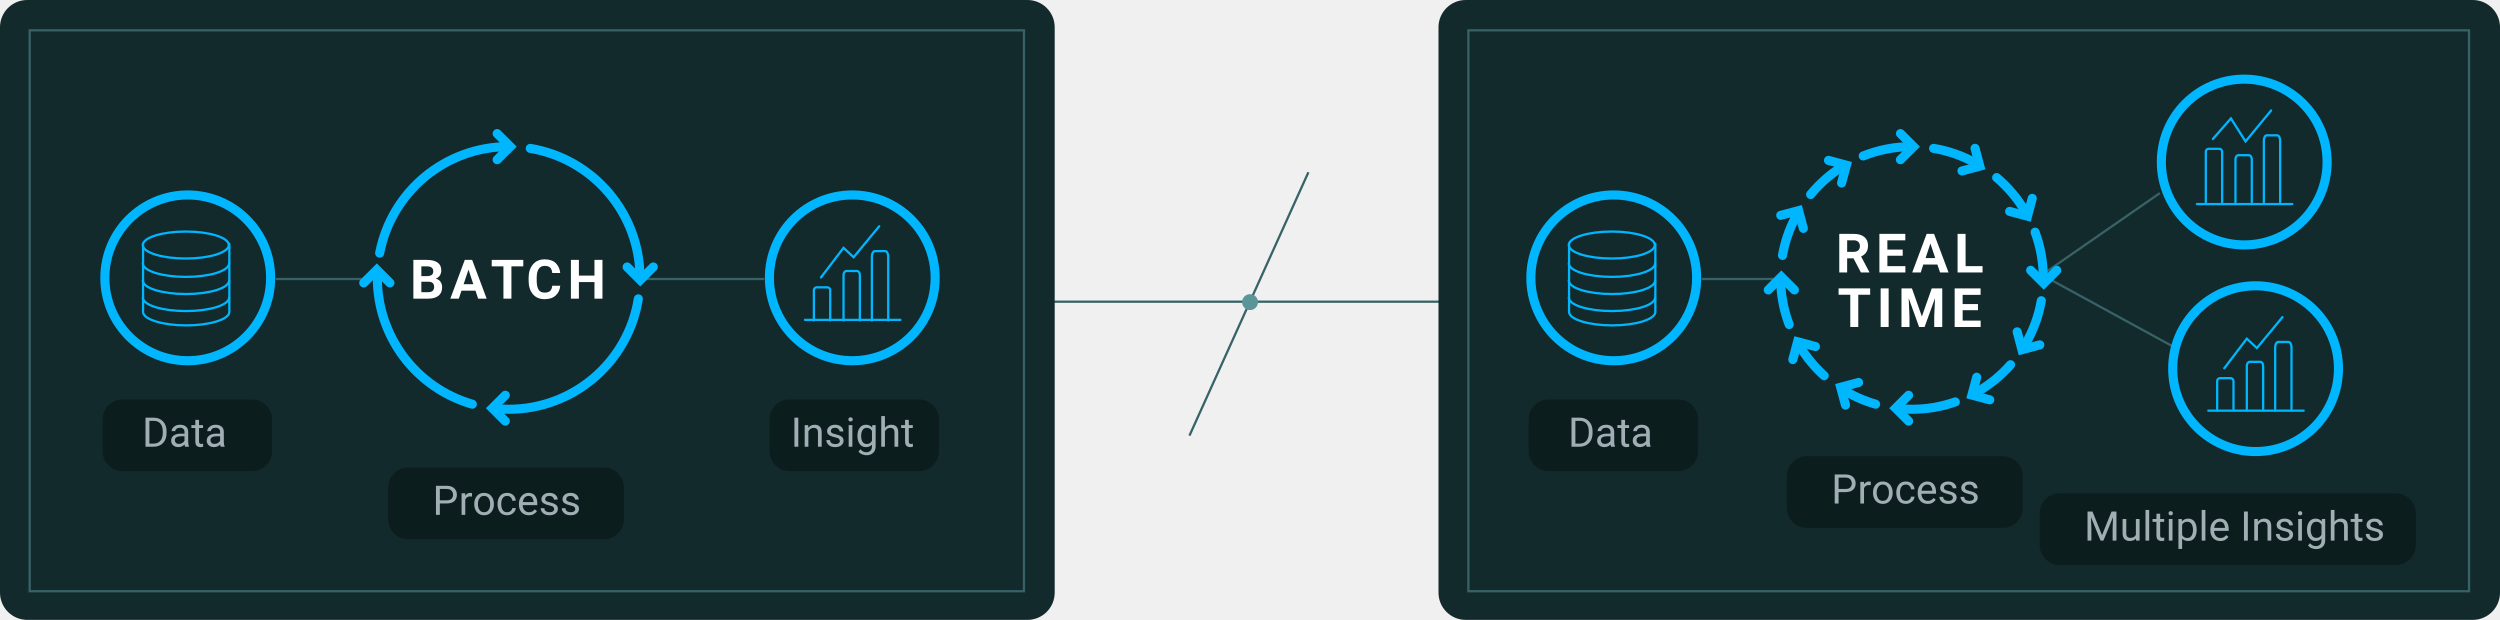
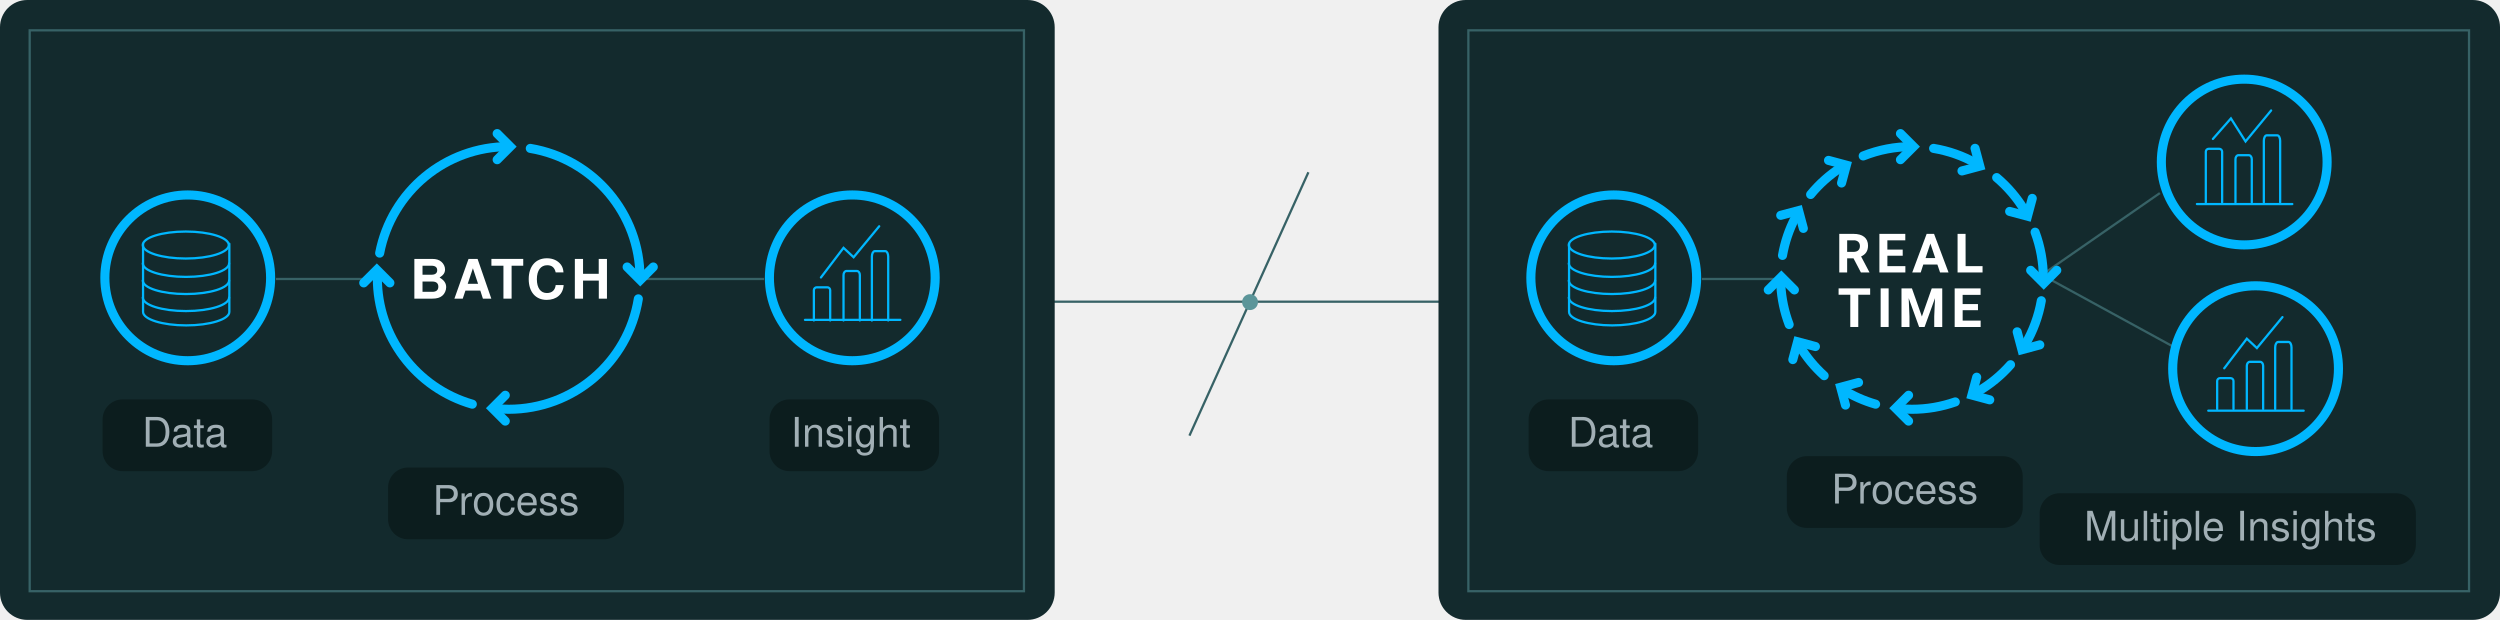
<svg xmlns="http://www.w3.org/2000/svg" viewBox="0 0 1100.98 272.99">
  <defs>
-     <style>.cls-1,.cls-7,.cls-8{fill:none;stroke-miterlimit:10;}.cls-1{stroke:#376266;}.cls-2{fill:#5b9599;}.cls-3{fill:#132a2d;}.cls-4{font-size:24px;font-family:Roboto-Bold, Roboto;font-weight:700;letter-spacing:0.1em;}.cls-12,.cls-4{fill:#fff;}.cls-5{letter-spacing:0.08em;}.cls-6{letter-spacing:0.1em;}.cls-7,.cls-8{stroke:#00b7ff;stroke-linecap:round;}.cls-8{stroke-width:4px;}.cls-9{fill:#0c1d1e;}.cls-10{font-size:18px;fill:#a1afb5;font-family:Roboto-Regular, Roboto;}.cls-11{letter-spacing:-0.01em;}</style>
+     <style>
+       .cls-1,.cls-7,.cls-8{fill:none;stroke-miterlimit:10;}
+       .cls-1{stroke:#376266;}
+       .cls-2{fill:#5b9599;}
+       .cls-3{fill:#132a2d;}
+       .cls-4{font-size:24px;}
+       .cls-4{font-family:'Avenir Next W01','Helvetica Neue',Helvetica,Arial,sans-serif;}
+       .cls-4{font-weight:700;letter-spacing:0.1em;}
+       .cls-12,.cls-4{fill:#fff;}.cls-5{letter-spacing:0.08em;}
+       .cls-6{letter-spacing:0.1em;}
+       .cls-7,.cls-8{stroke:#00b7ff;stroke-linecap:round;}
+       .cls-8{stroke-width:4px;}
+       .cls-9{fill:#0c1d1e;}
+       .cls-10{font-size:18px;fill:#a1afb5;}
+       .cls-10{font-family:'Avenir Next W01','Helvetica Neue',Helvetica,Arial,sans-serif;}
+       .cls-11{letter-spacing:-0.01em;}
+     </style>
  </defs>
  <g id="Layer_2" data-name="Layer 2">
    <g id="Layer_1-2" data-name="Layer 1">
      <line class="cls-1" x1="657.51" y1="132.86" x2="428.51" y2="132.86" />
      <line class="cls-1" x1="576.21" y1="75.86" x2="523.82" y2="191.86" />
      <circle class="cls-2" cx="550.51" cy="133.05" r="3.5" />
      <rect class="cls-3" width="464.48" height="272.99" rx="12" ry="12" />
      <text class="cls-4" transform="translate(180.51 131.52)">BA<tspan class="cls-5" x="35.56" y="0">T</tspan>
        <tspan class="cls-6" x="51.27" y="0">CH</tspan>
      </text>
      <ellipse class="cls-7" cx="81.82" cy="107.91" rx="18.94" ry="5.94" />
      <path class="cls-7" d="M63,107.36v30c0,3.28,8.63,5.94,19,5.94s19-2.66,19-5.94v-30" />
      <path class="cls-7" d="M62.89,131.05c0,3.28,8.49,5.94,19,5.94s19-2.66,19-5.94" />
      <path class="cls-7" d="M62.89,123.55c0,3.28,8.49,5.94,19,5.94s19-2.66,19-5.94" />
      <path class="cls-7" d="M62.89,116c0,3.28,8.49,5.94,19,5.94s19-2.66,19-5.94" />
      <path class="cls-8" d="M166.18,122.4A57.86,57.86,0,0,0,208,178" />
      <path class="cls-8" d="M224,64.57a57.85,57.85,0,0,0-56.8,46.9" />
      <path class="cls-8" d="M281.85,122.4a57.85,57.85,0,0,0-48.31-57.05" />
      <path class="cls-8" d="M217.37,179.86a58.45,58.45,0,0,0,6.65.38,57.85,57.85,0,0,0,57.1-48.63" />
      <polyline class="cls-8" points="218.95 70.33 224.7 64.58 218.95 58.83" />
      <polyline class="cls-8" points="222.52 174.07 216.83 179.76 222.52 185.45" />
      <path class="cls-7" d="M365.61,141.12V127.79a1.28,1.28,0,0,0-1.29-1.26h-4.61a1.28,1.28,0,0,0-1.29,1.26v13.33" />
      <path class="cls-7" d="M378.67,141.12v-20c0-1-.58-1.77-1.29-1.77h-4.61c-.71,0-1.29.8-1.29,1.77v20" />
      <path class="cls-7" d="M391.16,141.12V113c0-1.32-.58-2.4-1.29-2.4h-4.61c-.71,0-1.29,1.08-1.29,2.4v28.15" />
      <line class="cls-7" x1="354.51" y1="140.86" x2="396.51" y2="140.86" />
      <polyline class="cls-7" points="361.54 122.19 371.48 109.15 375.93 113.29 387.19 99.65" />
      <rect class="cls-9" x="45.18" y="175.89" width="74.67" height="31.61" rx="8.84" ry="8.84" />
      <rect class="cls-9" x="170.9" y="205.89" width="103.9" height="31.61" rx="8.84" ry="8.84" />
      <text class="cls-10" transform="translate(62.6 196.74)">Data</text>
      <rect class="cls-9" x="338.89" y="175.89" width="74.67" height="31.61" rx="8.84" ry="8.84" />
      <text class="cls-10" transform="translate(348.25 196.74)">Insight</text>
      <text class="cls-10" transform="translate(190.51 226.74)">P<tspan class="cls-11" x="11.53" y="0">r</tspan>
        <tspan x="17.53" y="0">ocess</tspan>
      </text>
      <line class="cls-1" x1="336.51" y1="122.86" x2="284.51" y2="122.86" />
      <circle class="cls-8" cx="375.34" cy="122.36" r="36.5" />
      <circle class="cls-8" cx="82.68" cy="122.36" r="36.5" />
      <line class="cls-1" x1="163.51" y1="122.86" x2="121.51" y2="122.86" />
      <rect class="cls-1" x="13.07" y="13.36" width="437.87" height="247" />
      <polyline class="cls-8" points="276.19 117.58 281.95 123.33 287.7 117.58" />
      <polyline class="cls-8" points="171.7 124.58 165.95 118.83 160.19 124.58" />
      <rect class="cls-3" x="633.5" width="467.48" height="272.99" rx="12" ry="12" />
      <rect class="cls-1" x="646.66" y="13.36" width="440.68" height="247" />
      <path class="cls-12" d="M816.27,113.77h-2.8V120H810V103h6.34a9.67,9.67,0,0,1,2.65.33,5.54,5.54,0,0,1,2,1,4.31,4.31,0,0,1,1.24,1.61,5.37,5.37,0,0,1,.43,2.23,6.17,6.17,0,0,1-.21,1.68,4.38,4.38,0,0,1-1.57,2.34,6.29,6.29,0,0,1-1.27.75l3.69,7V120h-3.77Zm-2.8-2.85h2.84a3.69,3.69,0,0,0,1.21-.18,2.33,2.33,0,0,0,.87-.52,2.16,2.16,0,0,0,.52-.8,2.9,2.9,0,0,0,.18-1,2.58,2.58,0,0,0-.69-1.9,2.85,2.85,0,0,0-2.1-.69h-2.82Z" />
      <path class="cls-12" d="M837.94,112.62h-6.75v4.57h7.92V120H827.67V103h11.41v2.85h-7.9v4.07h6.75Z" />
      <path class="cls-12" d="M853.21,116.5H847L845.87,120h-3.74L848.48,103h3.26L858.13,120h-3.74ZM848,113.65h4.27l-2.14-6.39Z" />
      <path class="cls-12" d="M865.64,117.19h7.46V120h-11V103h3.52Z" />
      <path class="cls-12" d="M823.6,129.8h-5.23V144h-3.52V129.8H809.7V127h13.9Z" />
      <path class="cls-12" d="M831.74,144h-3.52V127h3.52Z" />
      <path class="cls-12" d="M842,127l4.38,12.38L850.73,127h4.62V144h-3.53v-4.66l.35-8.05L847.57,144h-2.41l-4.59-12.7.35,8V144H837.4V127Z" />
      <path class="cls-12" d="M871.09,136.62h-6.75v4.57h7.92V144H860.82V127h11.41v2.85h-7.9v4.07h6.75Z" />
      <ellipse class="cls-7" cx="709.82" cy="107.91" rx="18.94" ry="5.94" />
      <path class="cls-7" d="M691,107.36v30c0,3.28,8.63,5.94,19,5.94s19-2.66,19-5.94v-30" />
      <path class="cls-7" d="M690.89,131.05c0,3.28,8.49,5.94,19,5.94s19-2.66,19-5.94" />
      <path class="cls-7" d="M690.89,123.55c0,3.28,8.49,5.94,19,5.94s19-2.66,19-5.94" />
      <path class="cls-7" d="M690.89,116c0,3.28,8.49,5.94,19,5.94s19-2.66,19-5.94" />
      <path class="cls-8" d="M811.5,171.54A57.53,57.53,0,0,0,826,178" />
      <path class="cls-8" d="M792.59,152.45a58.11,58.11,0,0,0,10.75,13" />
      <path class="cls-8" d="M784.26,125.54a57.57,57.57,0,0,0,3.67,17.39" />
      <path class="cls-8" d="M790.7,95.7A57.43,57.43,0,0,0,785,112.48" />
      <path class="cls-8" d="M810.88,73.66a58.14,58.14,0,0,0-13.49,12" />
      <path class="cls-8" d="M842,64.57a57.68,57.68,0,0,0-21.46,4.11" />
      <polyline class="cls-8" points="836.95 70.33 842.7 64.58 836.95 58.83" />
      <polyline class="cls-8" points="811.01 80.59 813.12 72.74 805.26 70.63" />
      <polyline class="cls-8" points="794.18 100.58 792.08 92.73 784.22 94.83" />
      <polyline class="cls-8" points="799.5 152.61 791.64 150.51 789.54 158.36" />
      <polyline class="cls-8" points="818.49 168.44 810.63 170.55 812.74 178.4" />
      <polyline class="cls-8" points="870.52 166.12 868.41 173.98 876.27 176.09" />
      <polyline class="cls-8" points="888.35 146.13 890.45 153.99 898.31 151.88" />
      <polyline class="cls-8" points="885.03 93.11 892.88 95.21 894.99 87.36" />
      <polyline class="cls-8" points="864.04 75.28 871.89 73.17 869.79 65.32" />
      <polyline class="cls-8" points="840.52 174.07 834.83 179.76 840.52 185.45" />
      <path class="cls-7" d="M983.61,180.12V167.79a1.28,1.28,0,0,0-1.29-1.26h-4.61a1.28,1.28,0,0,0-1.29,1.26v12.33" />
      <path class="cls-7" d="M996.67,180.12v-19c0-1-.58-1.77-1.29-1.77h-4.61c-.71,0-1.29.8-1.29,1.77v19" />
      <path class="cls-7" d="M1009.16,180.12V153c0-1.32-.58-2.4-1.29-2.4h-4.61c-.71,0-1.29,1.08-1.29,2.4v27.15" />
      <line class="cls-7" x1="972.51" y1="180.86" x2="1014.51" y2="180.86" />
      <polyline class="cls-7" points="979.54 162.19 989.48 149.15 993.92 153.29 1005.18 139.65" />
      <rect class="cls-9" x="673.18" y="175.89" width="74.67" height="31.61" rx="8.84" ry="8.84" />
      <rect class="cls-9" x="786.9" y="200.89" width="103.9" height="31.61" rx="8.84" ry="8.84" />
      <text class="cls-10" transform="translate(690.6 196.74)">Data</text>
      <text class="cls-10" transform="translate(806.51 221.74)">P<tspan class="cls-11" x="11.53" y="0">r</tspan>
        <tspan x="17.53" y="0">ocess</tspan>
      </text>
      <rect class="cls-9" x="898.23" y="217.22" width="165.7" height="31.61" rx="8.84" ry="8.84" />
      <text class="cls-10" transform="translate(917.85 238.08)">Multiple Insights</text>
      <line class="cls-1" x1="956.51" y1="152.36" x2="902.51" y2="122.86" />
      <line class="cls-1" x1="951.18" y1="85.03" x2="901.18" y2="119.69" />
      <circle class="cls-8" cx="993.34" cy="162.36" r="36.5" />
      <path class="cls-7" d="M978.61,89.12V66.79a1.28,1.28,0,0,0-1.29-1.26h-4.61a1.28,1.28,0,0,0-1.29,1.26V89.12" />
      <path class="cls-7" d="M991.67,89.12v-19c0-1-.58-1.77-1.29-1.77h-4.61c-.71,0-1.29.8-1.29,1.77v19" />
      <path class="cls-7" d="M1004.16,89.12V62c0-1.32-.58-2.4-1.29-2.4h-4.61c-.71,0-1.29,1.08-1.29,2.4V89.12" />
      <line class="cls-7" x1="967.51" y1="89.86" x2="1009.51" y2="89.86" />
      <polyline class="cls-7" points="974.54 61.19 982.48 52.15 988.92 62.29 1000.18 48.65" />
      <circle class="cls-8" cx="988.34" cy="71.36" r="36.5" />
      <circle class="cls-8" cx="710.68" cy="122.36" r="36.5" />
      <line class="cls-1" x1="781.51" y1="122.86" x2="749.51" y2="122.86" />
      <path class="cls-8" d="M870.21,71.9a57.44,57.44,0,0,0-18.67-6.55" />
      <path class="cls-8" d="M891.58,92.59a58.12,58.12,0,0,0-12.26-14.38" />
      <path class="cls-8" d="M899.85,122.4a57.71,57.71,0,0,0-3.61-20.15" />
      <path class="cls-8" d="M891.88,151.71a57.46,57.46,0,0,0,7.1-19.27" />
      <path class="cls-8" d="M871.08,172.41a58.1,58.1,0,0,0,14.34-11.79" />
      <path class="cls-8" d="M835.37,179.86a58.45,58.45,0,0,0,6.65.38A57.75,57.75,0,0,0,861.09,177" />
      <polyline class="cls-8" points="894.29 119.04 900.04 124.79 905.79 119.04" />
      <polyline class="cls-8" points="790.24 127.68 784.49 121.93 778.73 127.68" />
    </g>
  </g>
</svg>
